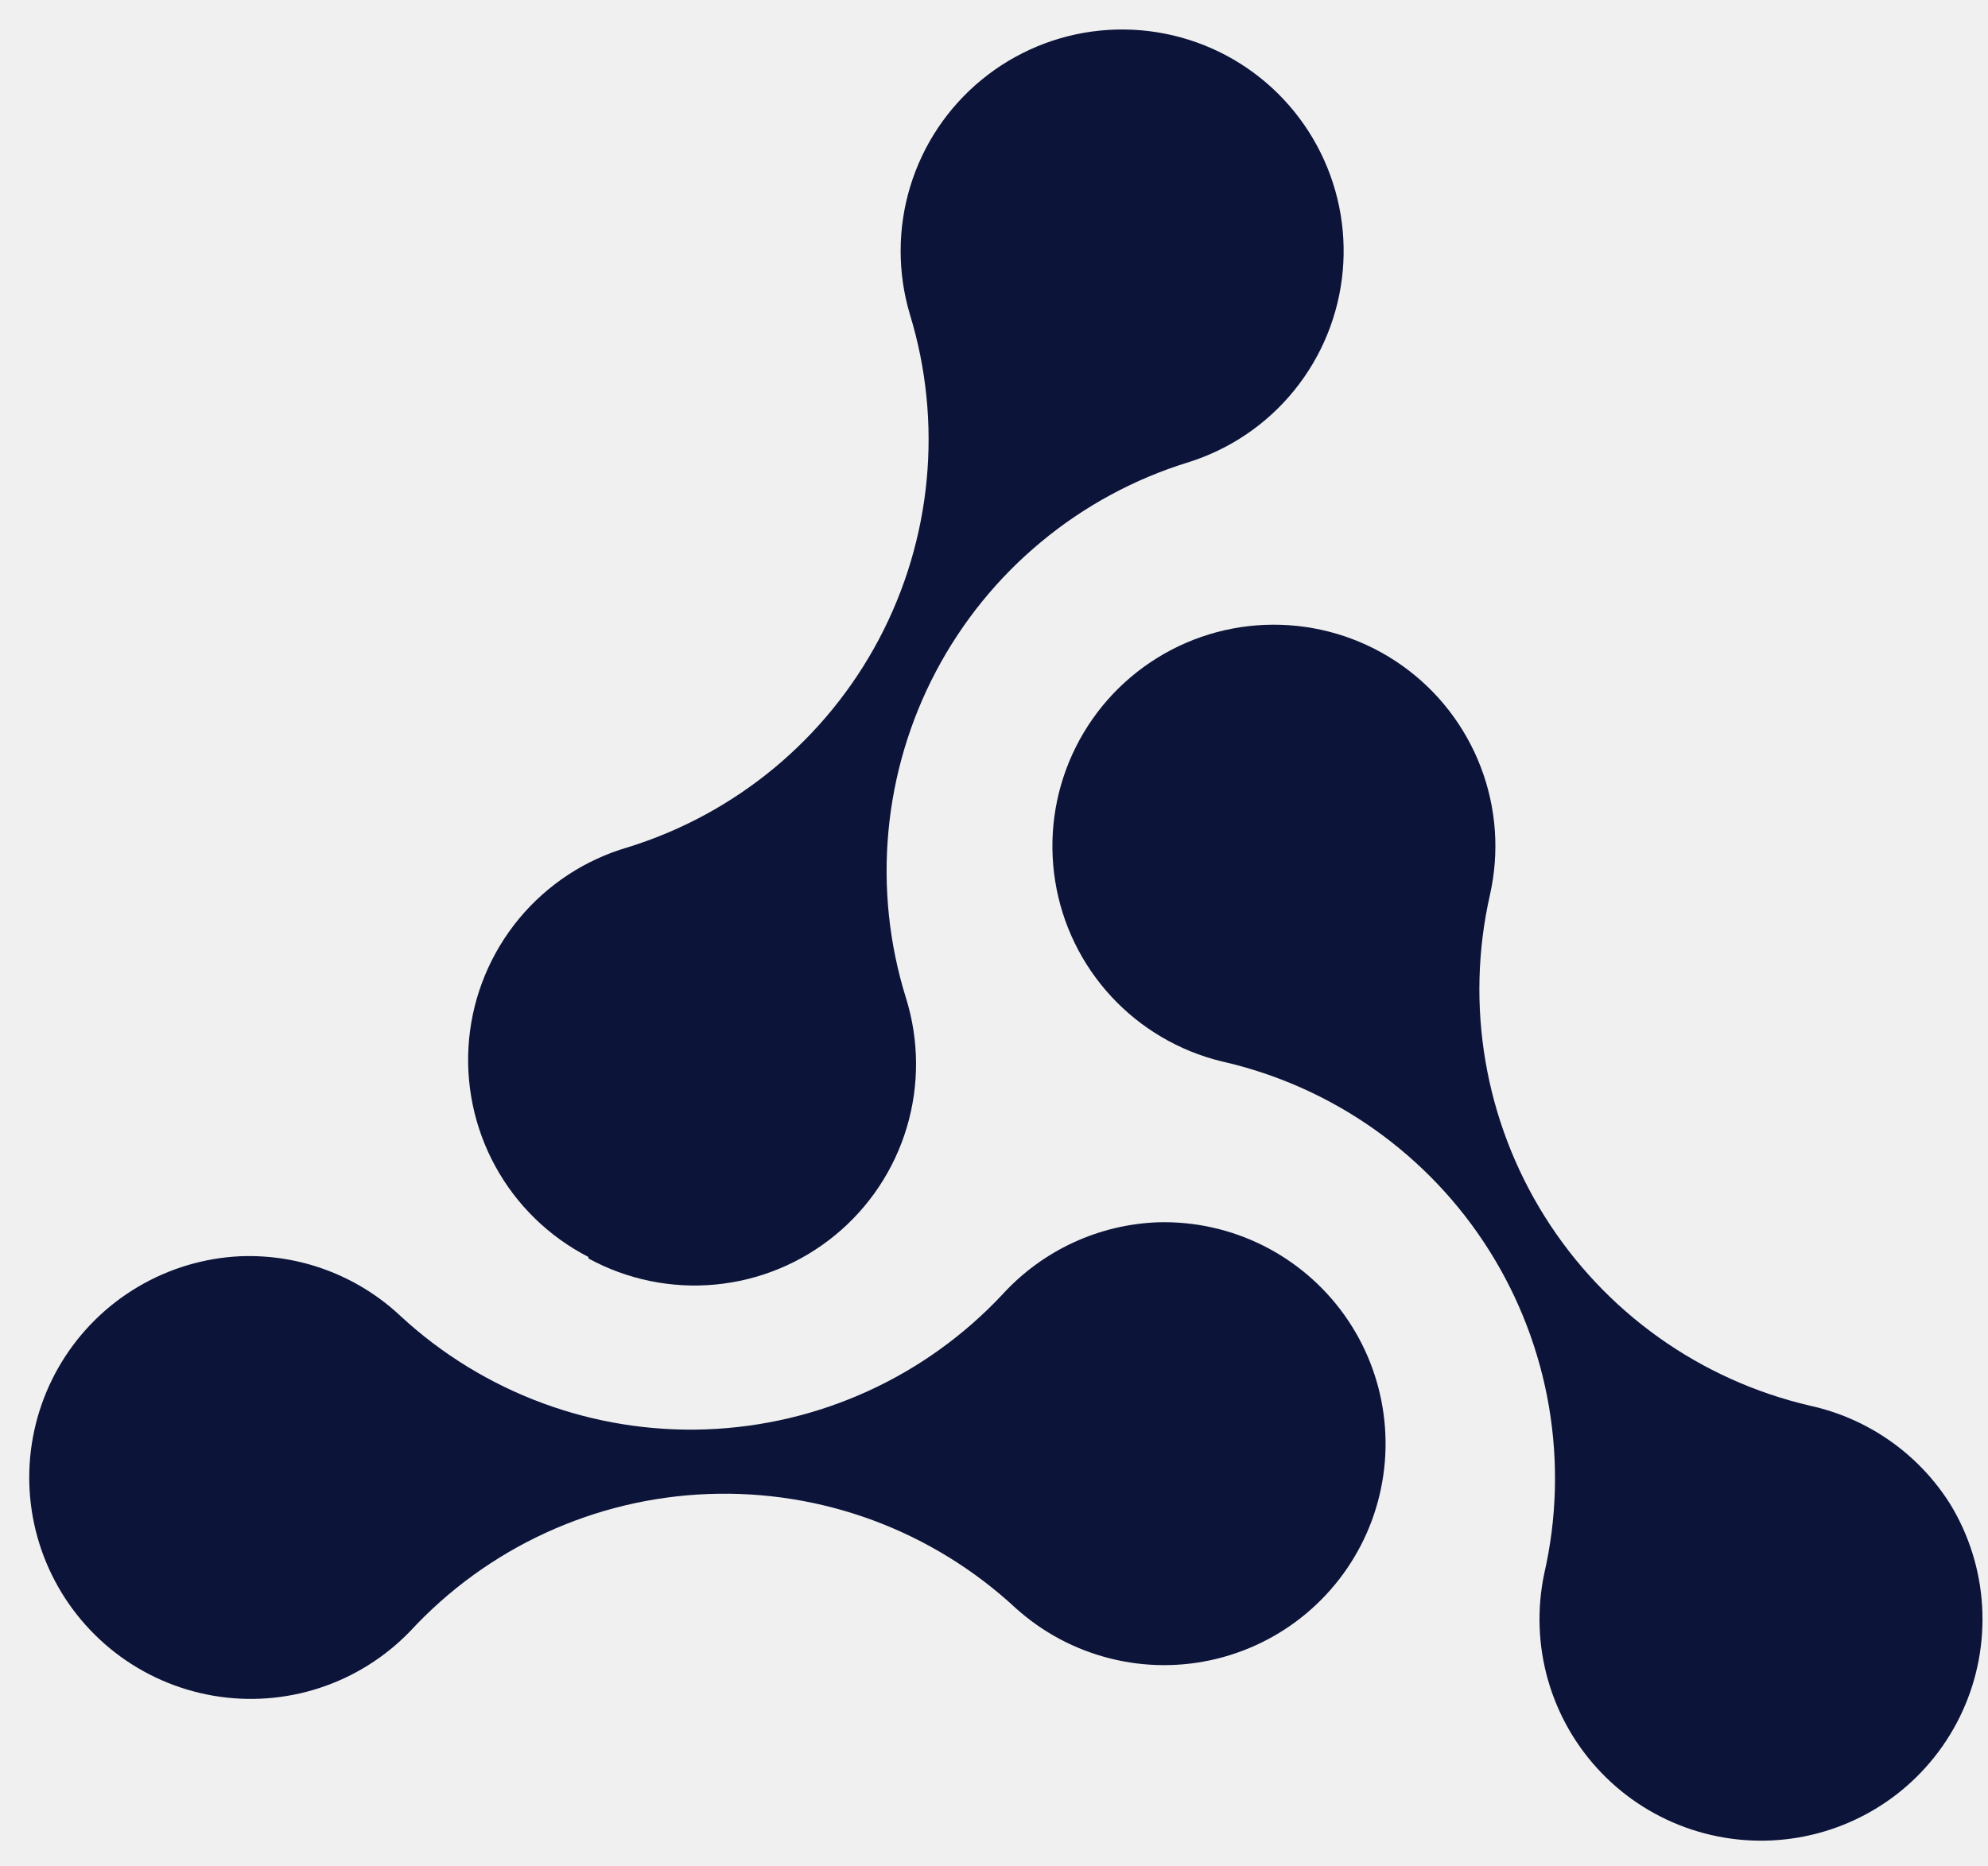
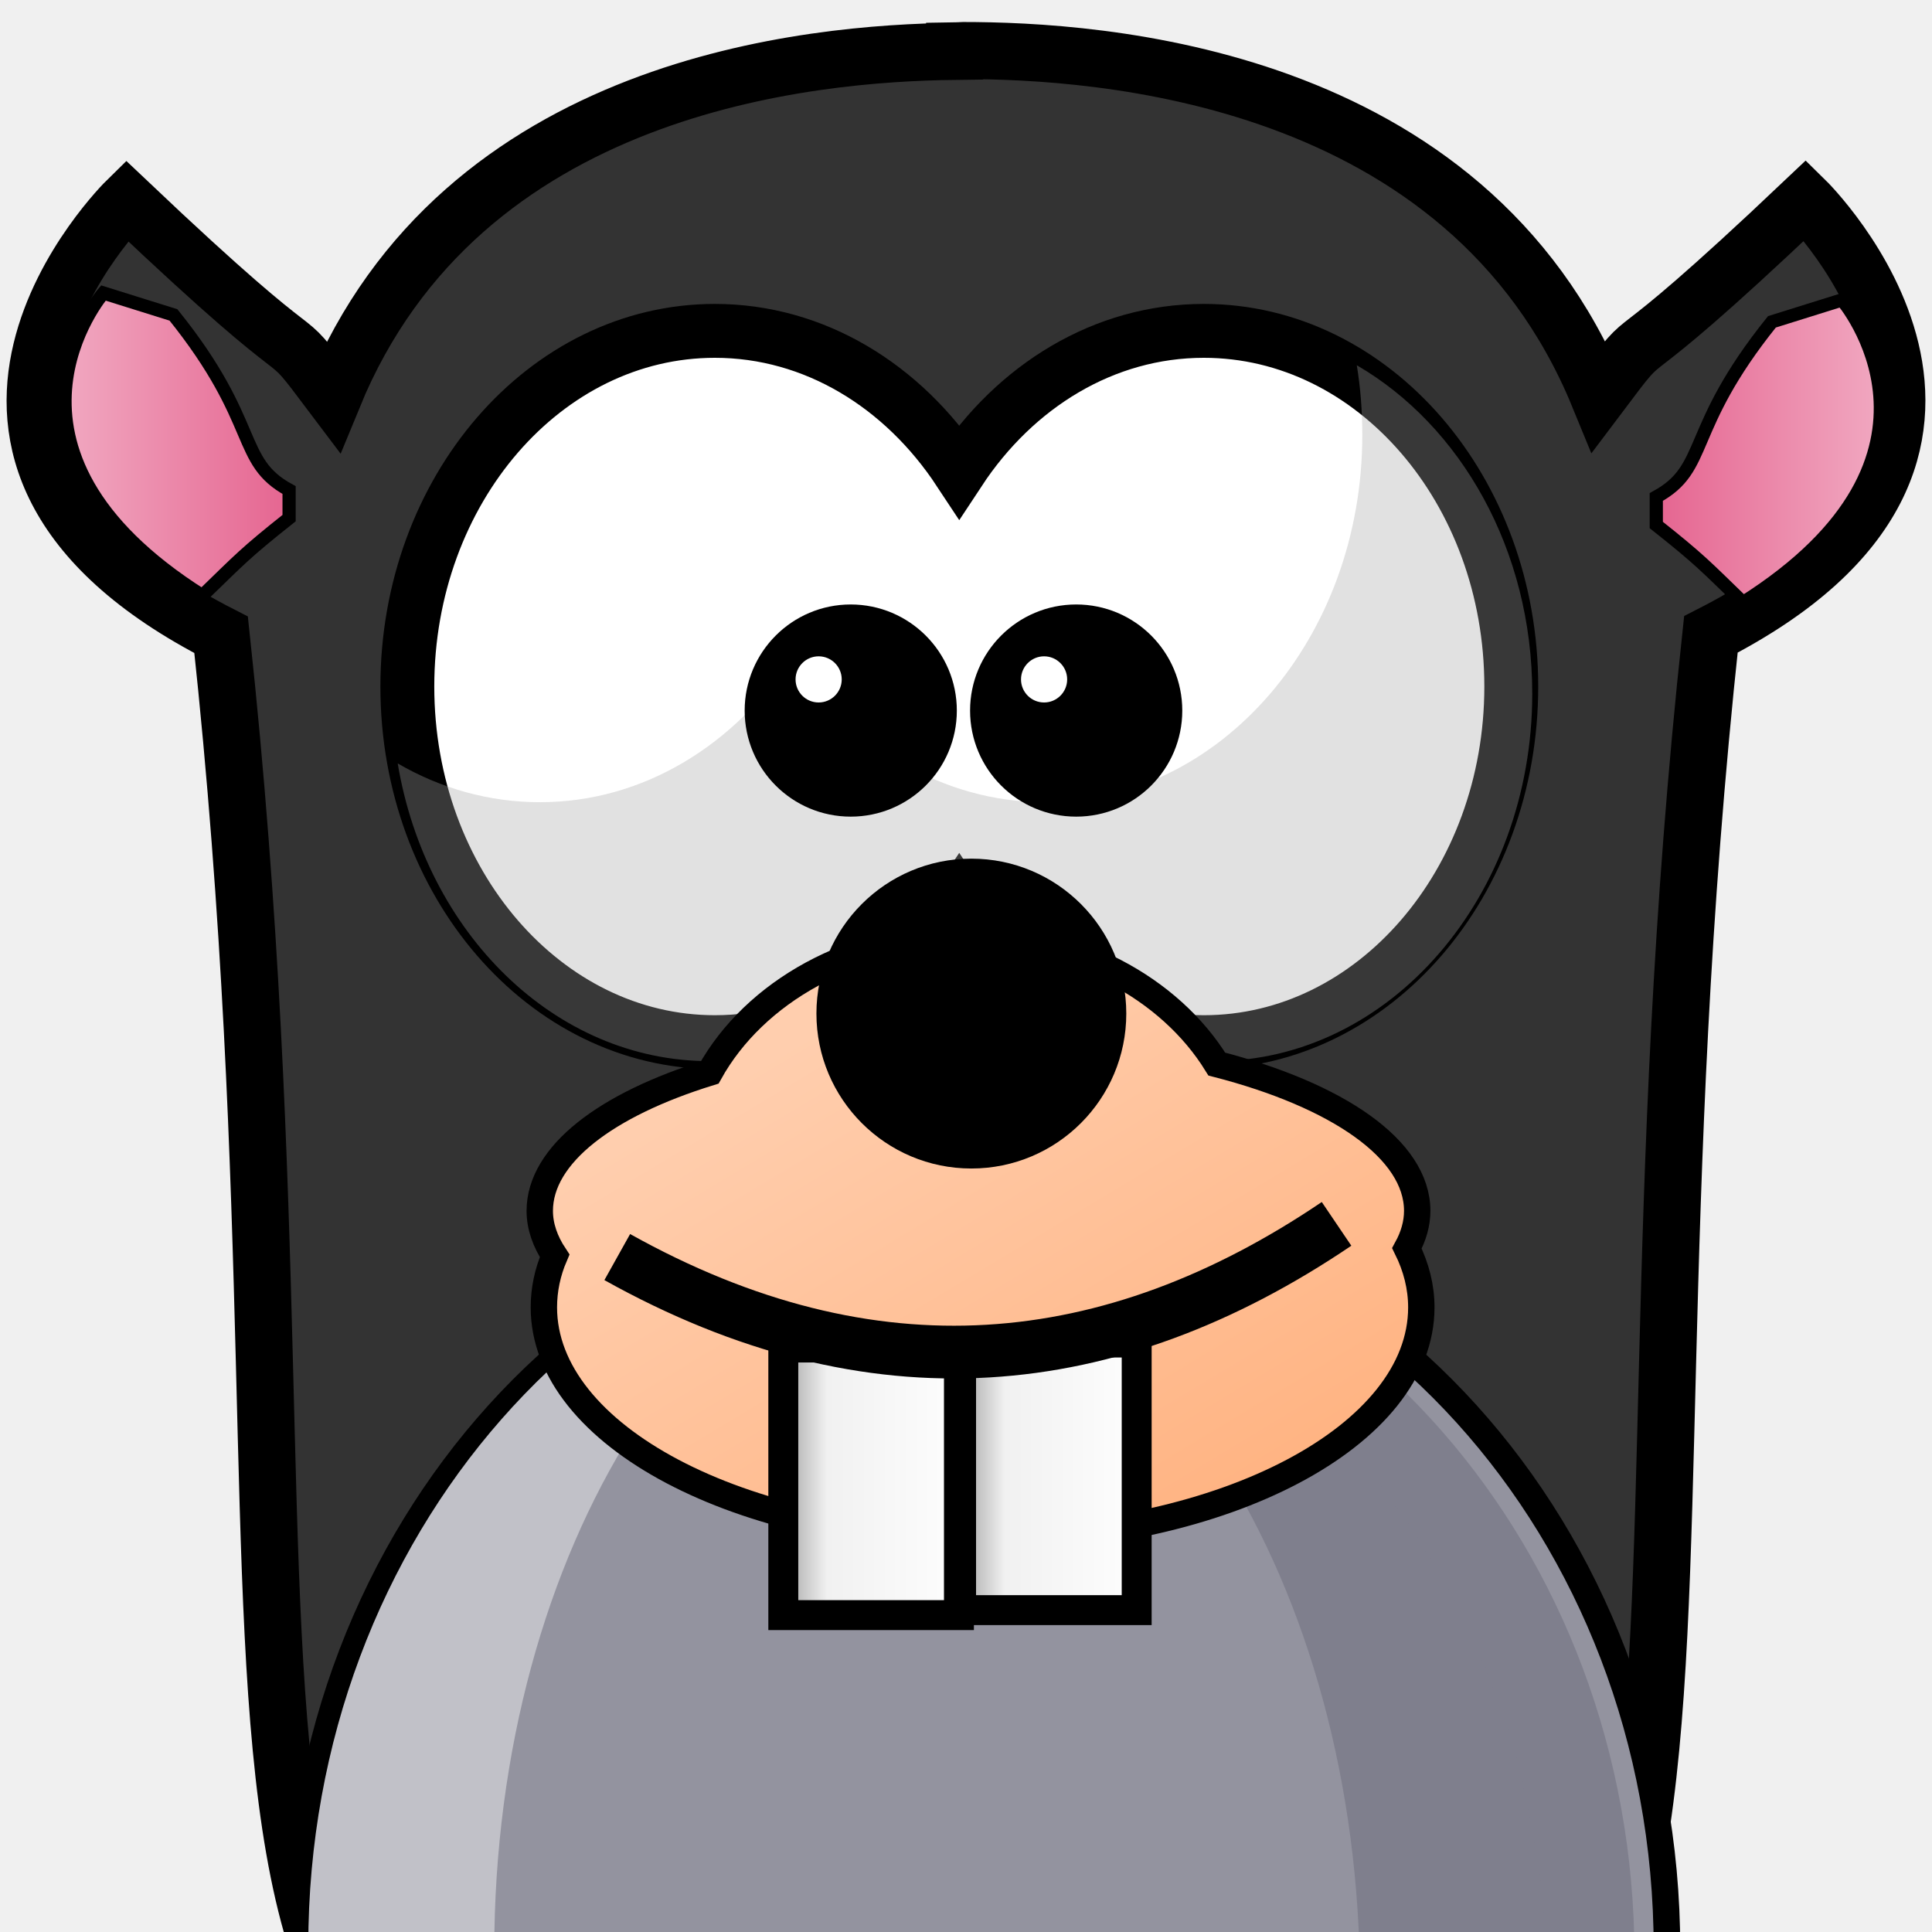
- <svg xmlns="http://www.w3.org/2000/svg" width="49" height="46" viewBox="0 0 49 46" fill="none">
-   <path d="M48.071 37.084C47.685 36.469 47.181 35.938 46.587 35.521C45.993 35.104 45.322 34.809 44.614 34.654C41.901 34.023 39.549 32.345 38.071 29.985C36.593 27.625 36.109 24.776 36.724 22.061C36.961 21.011 36.883 19.915 36.498 18.91C36.114 17.905 35.442 17.036 34.565 16.412C33.689 15.788 32.647 15.437 31.572 15.403C30.497 15.368 29.435 15.653 28.521 16.22C27.606 16.787 26.88 17.612 26.433 18.591C25.986 19.569 25.838 20.658 26.008 21.721C26.177 22.783 26.657 23.772 27.387 24.562C28.117 25.353 29.064 25.91 30.109 26.165C31.462 26.47 32.741 27.039 33.873 27.839C35.005 28.64 35.969 29.655 36.707 30.829C37.446 32.002 37.946 33.31 38.179 34.677C38.411 36.044 38.372 37.443 38.062 38.794C37.879 39.666 37.912 40.569 38.157 41.424C38.403 42.28 38.854 43.063 39.472 43.704C40.089 44.346 40.854 44.826 41.7 45.104C42.546 45.382 43.447 45.449 44.325 45.299C45.202 45.149 46.03 44.787 46.736 44.244C47.441 43.701 48.003 42.993 48.372 42.183C48.742 41.373 48.907 40.485 48.855 39.596C48.803 38.707 48.534 37.845 48.071 37.084Z" fill="#0C1439" />
-   <path d="M14.504 31.024C15.459 31.545 16.548 31.769 17.631 31.667C18.715 31.565 19.742 31.141 20.583 30.451C21.424 29.761 22.04 28.835 22.351 27.792C22.662 26.75 22.654 25.638 22.329 24.599C21.917 23.276 21.77 21.883 21.897 20.502C22.024 19.122 22.422 17.779 23.069 16.553C23.716 15.326 24.598 14.239 25.666 13.355C26.733 12.47 27.965 11.804 29.29 11.396C30.318 11.074 31.228 10.456 31.905 9.618C32.582 8.78 32.996 7.761 33.095 6.688C33.194 5.616 32.973 4.538 32.461 3.591C31.949 2.643 31.168 1.868 30.217 1.363C29.265 0.859 28.186 0.647 27.114 0.754C26.043 0.861 25.027 1.283 24.194 1.967C23.362 2.65 22.75 3.564 22.436 4.595C22.122 5.625 22.12 6.725 22.429 7.757C23.242 10.42 22.968 13.296 21.665 15.757C20.362 18.218 18.137 20.062 15.477 20.887C14.428 21.191 13.493 21.804 12.795 22.645C12.098 23.487 11.668 24.519 11.563 25.607C11.459 26.695 11.683 27.789 12.207 28.749C12.731 29.708 13.531 30.488 14.504 30.987V31.024Z" fill="#0C1439" />
-   <path d="M28.553 30.132C27.827 30.157 27.114 30.327 26.454 30.632C25.795 30.937 25.203 31.37 24.713 31.906C22.813 33.939 20.185 35.137 17.404 35.237C14.623 35.338 11.915 34.333 9.872 32.443C9.345 31.948 8.724 31.562 8.046 31.309C7.368 31.056 6.646 30.941 5.923 30.969C5.033 31.011 4.167 31.27 3.4 31.724C2.633 32.178 1.989 32.812 1.524 33.572C1.059 34.332 0.787 35.194 0.731 36.084C0.676 36.973 0.839 37.862 1.207 38.674C1.575 39.486 2.135 40.195 2.84 40.741C3.545 41.286 4.372 41.65 5.25 41.802C6.128 41.954 7.03 41.889 7.877 41.612C8.724 41.335 9.49 40.855 10.109 40.214C11.05 39.195 12.183 38.371 13.443 37.791C14.703 37.21 16.065 36.884 17.451 36.831C18.838 36.778 20.221 36.998 21.522 37.48C22.822 37.963 24.015 38.697 25.032 39.641C25.694 40.239 26.492 40.665 27.357 40.883C28.222 41.102 29.127 41.105 29.993 40.892C30.86 40.679 31.661 40.258 32.326 39.664C32.992 39.07 33.502 38.322 33.812 37.486C34.121 36.649 34.222 35.749 34.103 34.865C33.985 33.981 33.652 33.14 33.133 32.414C32.614 31.688 31.925 31.101 31.127 30.703C30.329 30.305 29.445 30.109 28.553 30.132Z" fill="#0C1439" />
+ <svg xmlns="http://www.w3.org/2000/svg" width="55" height="55" viewBox="0 0 55 55" fill="none">
+   <g clip-path="url(#clip0_200_93)">
+     <path fill-rule="evenodd" clip-rule="evenodd" d="M27.412 1.439C27.344 1.439 27.251 1.45 27.177 1.451V1.462C23.087 1.51 13.145 2.376 9.488 11.287C7.665 8.865 9.486 11.288 3.607 5.712C3.607 5.712 -3.77 12.939 6.295 18.072C9.791 50.507 2.669 62.971 23.362 62.525C24.541 62.5 25.835 62.517 27.177 62.548H27.212L27.823 62.56V62.537C29.166 62.505 30.458 62.488 31.638 62.513C52.331 62.959 45.209 50.495 48.705 18.06C58.77 12.928 51.393 5.7 51.393 5.7C45.514 11.276 47.335 8.853 45.512 11.276C41.732 2.063 31.216 1.439 27.412 1.439L27.412 1.439Z" fill="#333333" stroke="black" stroke-width="1.625" />
+     <path fill-rule="evenodd" clip-rule="evenodd" d="M47.455 55.475C47.455 67.368 38.731 77.008 27.97 77.008C17.208 77.008 8.485 67.368 8.485 55.475C8.485 43.583 17.208 33.943 27.97 33.943C38.731 33.943 47.455 43.583 47.455 55.475Z" fill="#93939F" stroke="black" stroke-width="0.756" />
+     <path fill-rule="evenodd" clip-rule="evenodd" d="M27.678 34.193C38.144 34.565 46.53 44.053 46.53 55.709C46.53 66.71 39.065 75.774 29.427 77.073C36.151 75.195 41.236 66.414 41.236 55.862C41.236 44.41 35.251 35.041 27.678 34.322V34.193Z" fill="#7F7F8D" />
+     <path fill-rule="evenodd" clip-rule="evenodd" d="M27.627 33.874C17.162 34.246 8.776 43.734 8.776 55.39C8.776 66.391 16.241 75.456 25.878 76.754C19.154 74.877 14.07 66.095 14.07 55.543C14.07 44.091 20.055 34.723 27.627 34.003V33.874Z" fill="#C1C1C8" />
+     <path fill-rule="evenodd" clip-rule="evenodd" d="M20.35 9.419C15.519 9.419 11.596 13.955 11.596 19.544C11.596 25.133 15.519 29.668 20.35 29.668C23.189 29.668 25.707 28.101 27.307 25.674C28.905 28.102 31.43 29.668 34.27 29.668C39.099 29.668 43.023 25.132 43.023 19.544C43.023 13.956 39.099 9.419 34.27 9.419C31.43 9.419 28.905 10.987 27.307 13.414C25.707 10.988 23.188 9.419 20.35 9.419Z" fill="white" stroke="black" stroke-width="1.534" />
+     <path opacity="0.337" fill-rule="evenodd" clip-rule="evenodd" d="M38.625 10.398C38.731 11.04 38.782 11.708 38.782 12.386C38.782 18.158 34.738 22.837 29.75 22.837C26.817 22.837 24.2 21.222 22.549 18.715C20.897 21.22 18.304 22.837 15.372 22.837C13.917 22.837 12.54 22.441 11.322 21.733C12.126 26.556 15.795 30.208 20.197 30.208C23.129 30.208 25.735 28.579 27.386 26.074C29.037 28.581 31.642 30.208 34.575 30.208C39.563 30.208 43.62 25.517 43.62 19.745C43.62 15.655 41.584 12.116 38.625 10.398Z" fill="#A5A5A5" />
+     <path fill-rule="evenodd" clip-rule="evenodd" d="M26.753 20.229C26.753 21.628 25.618 22.762 24.218 22.762C22.819 22.762 21.685 21.628 21.685 20.229C21.685 18.829 22.82 17.694 24.218 17.694C25.618 17.695 26.753 18.829 26.753 20.229Z" fill="black" stroke="black" stroke-width="0.972" />
+     <path fill-rule="evenodd" clip-rule="evenodd" d="M23.962 19.341C23.962 19.704 23.667 19.998 23.305 19.998C22.942 19.998 22.648 19.704 22.648 19.341C22.648 18.979 22.942 18.684 23.305 18.684C23.667 18.684 23.962 18.979 23.962 19.341Z" fill="white" />
+     <path fill-rule="evenodd" clip-rule="evenodd" d="M33.171 20.229C33.171 21.628 32.036 22.762 30.637 22.762C29.237 22.762 28.102 21.628 28.102 20.229C28.102 18.829 29.237 17.694 30.637 17.694C32.037 17.694 33.171 18.829 33.171 20.229Z" fill="black" stroke="black" stroke-width="0.972" />
+     <path fill-rule="evenodd" clip-rule="evenodd" d="M30.38 19.341C30.38 19.704 30.085 19.998 29.723 19.998C29.36 19.998 29.066 19.704 29.066 19.341C29.066 18.979 29.36 18.684 29.723 18.684C30.085 18.684 30.38 18.979 30.38 19.341Z" fill="white" />
+     <path fill-rule="evenodd" clip-rule="evenodd" d="M2.943 8.341C2.943 8.341 -0.873 12.764 5.76 16.957C6.825 15.925 6.977 15.743 8.23 14.75V13.951C6.712 13.124 7.413 12.041 4.938 8.965L2.943 8.341Z" fill="url(#paint0_linear_200_93)" stroke="black" stroke-width="0.376" />
+     <path fill-rule="evenodd" clip-rule="evenodd" d="M52.438 8.538C52.438 8.538 56.253 12.96 49.621 17.153C48.556 16.122 48.404 15.939 47.151 14.946V14.148C48.669 13.32 47.968 12.238 50.443 9.162L52.438 8.538Z" fill="url(#paint1_linear_200_93)" stroke="black" stroke-width="0.376" />
+     <path fill-rule="evenodd" clip-rule="evenodd" d="M25.158 34.823C35.624 35.195 44.01 44.683 44.01 56.339C44.01 67.34 36.545 76.404 26.907 77.703C33.631 75.825 38.716 67.044 38.716 56.492C38.716 45.04 32.731 35.671 25.158 34.952V34.823Z" fill="#7F7F8D" />
+     <path fill-rule="evenodd" clip-rule="evenodd" d="M27.492 26.65C24.263 26.65 21.479 28.241 20.202 30.534C17.257 31.443 15.366 32.87 15.366 34.471C15.366 34.912 15.519 35.343 15.789 35.75C15.586 36.223 15.483 36.715 15.483 37.219C15.483 40.866 21.076 43.821 27.973 43.821C34.87 43.821 40.462 40.866 40.462 37.219C40.462 36.639 40.318 36.075 40.052 35.538C40.239 35.196 40.345 34.836 40.345 34.471C40.345 32.718 38.074 31.177 34.64 30.292C33.307 28.129 30.606 26.65 27.492 26.65Z" fill="url(#paint2_linear_200_93)" stroke="black" stroke-width="0.751" />
+     <path fill-rule="evenodd" clip-rule="evenodd" d="M32.063 28.854C32.063 31.29 30.088 33.265 27.652 33.265C25.217 33.265 23.242 31.29 23.242 28.854C23.242 26.418 25.217 24.444 27.652 24.444C30.088 24.444 32.063 26.418 32.063 28.854Z" fill="black" />
+     <path fill-rule="evenodd" clip-rule="evenodd" d="M22.299 38.361H27.299V45.979H22.299V38.361Z" fill="url(#paint3_linear_200_93)" stroke="black" stroke-width="0.852" />
+     <path fill-rule="evenodd" clip-rule="evenodd" d="M27.36 38.219H32.359V45.837H27.36V38.219Z" fill="url(#paint4_linear_200_93)" stroke="black" stroke-width="0.852" />
+     <path d="M17.572 35.786C24.834 39.84 31.626 39.185 38.049 34.841" stroke="black" stroke-width="1.502" />
+   </g>
+   <defs>
+     <linearGradient id="paint0_linear_200_93" x1="1.665" y1="173.221" x2="8.417" y2="173.221" gradientUnits="userSpaceOnUse">
+       <stop stop-color="#F1AAC2" />
+       <stop offset="1" stop-color="#E5638F" />
+     </linearGradient>
+     <linearGradient id="paint1_linear_200_93" x1="53.716" y1="173.221" x2="46.964" y2="173.221" gradientUnits="userSpaceOnUse">
+       <stop stop-color="#F1AAC2" />
+       <stop offset="1" stop-color="#E5638F" />
+     </linearGradient>
+     <linearGradient id="paint2_linear_200_93" x1="22.232" y1="29.876" x2="31.837" y2="45.864" gradientUnits="userSpaceOnUse">
+       <stop stop-color="#FFCEAE" />
+       <stop offset="1" stop-color="#FFB280" />
+     </linearGradient>
+     <linearGradient id="paint3_linear_200_93" x1="21.869" y1="173.221" x2="27.726" y2="173.221" gradientUnits="userSpaceOnUse">
+       <stop stop-color="#8A8A8A" />
+       <stop offset="0.286" stop-color="#F1F1F1" />
+       <stop offset="1" stop-color="white" />
+     </linearGradient>
+     <linearGradient id="paint4_linear_200_93" x1="26.928" y1="173.221" x2="32.785" y2="173.221" gradientUnits="userSpaceOnUse">
+       <stop stop-color="#8A8A8A" />
+       <stop offset="0.286" stop-color="#F1F1F1" />
+       <stop offset="1" stop-color="white" />
+     </linearGradient>
+     <clipPath id="clip0_200_93">
+       <rect width="55" height="55" fill="white" />
+     </clipPath>
+   </defs>
</svg>
